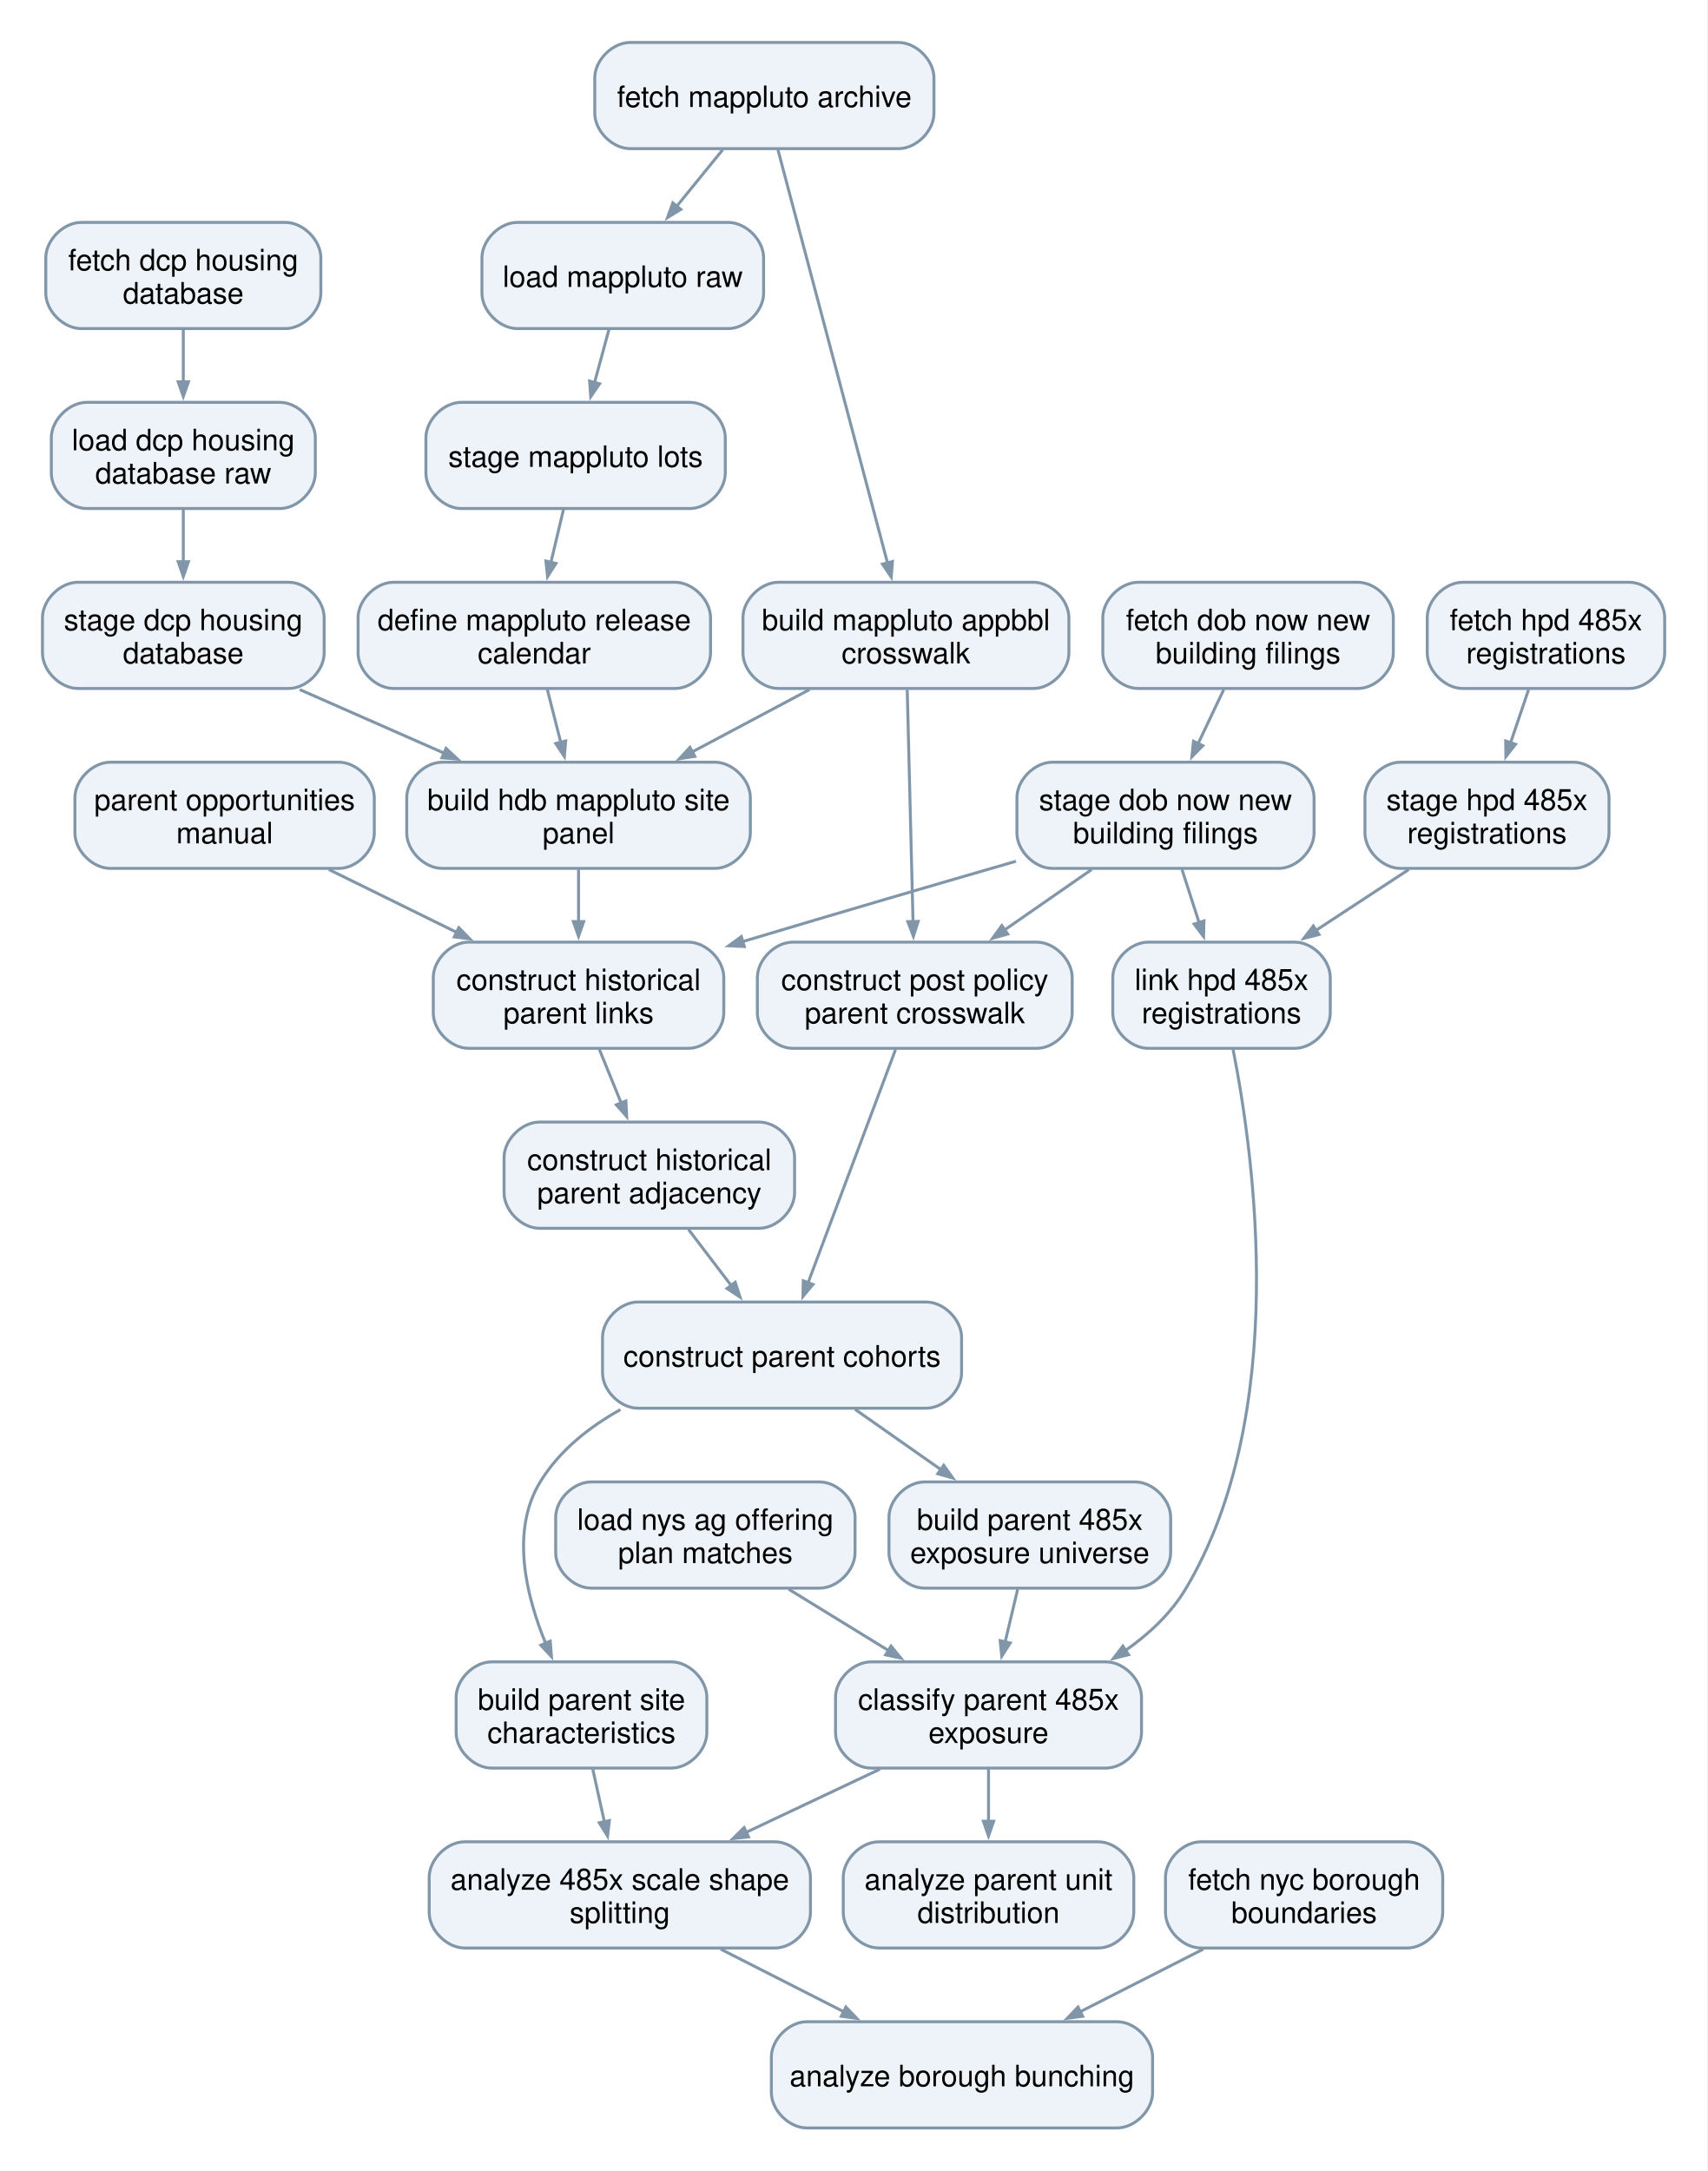
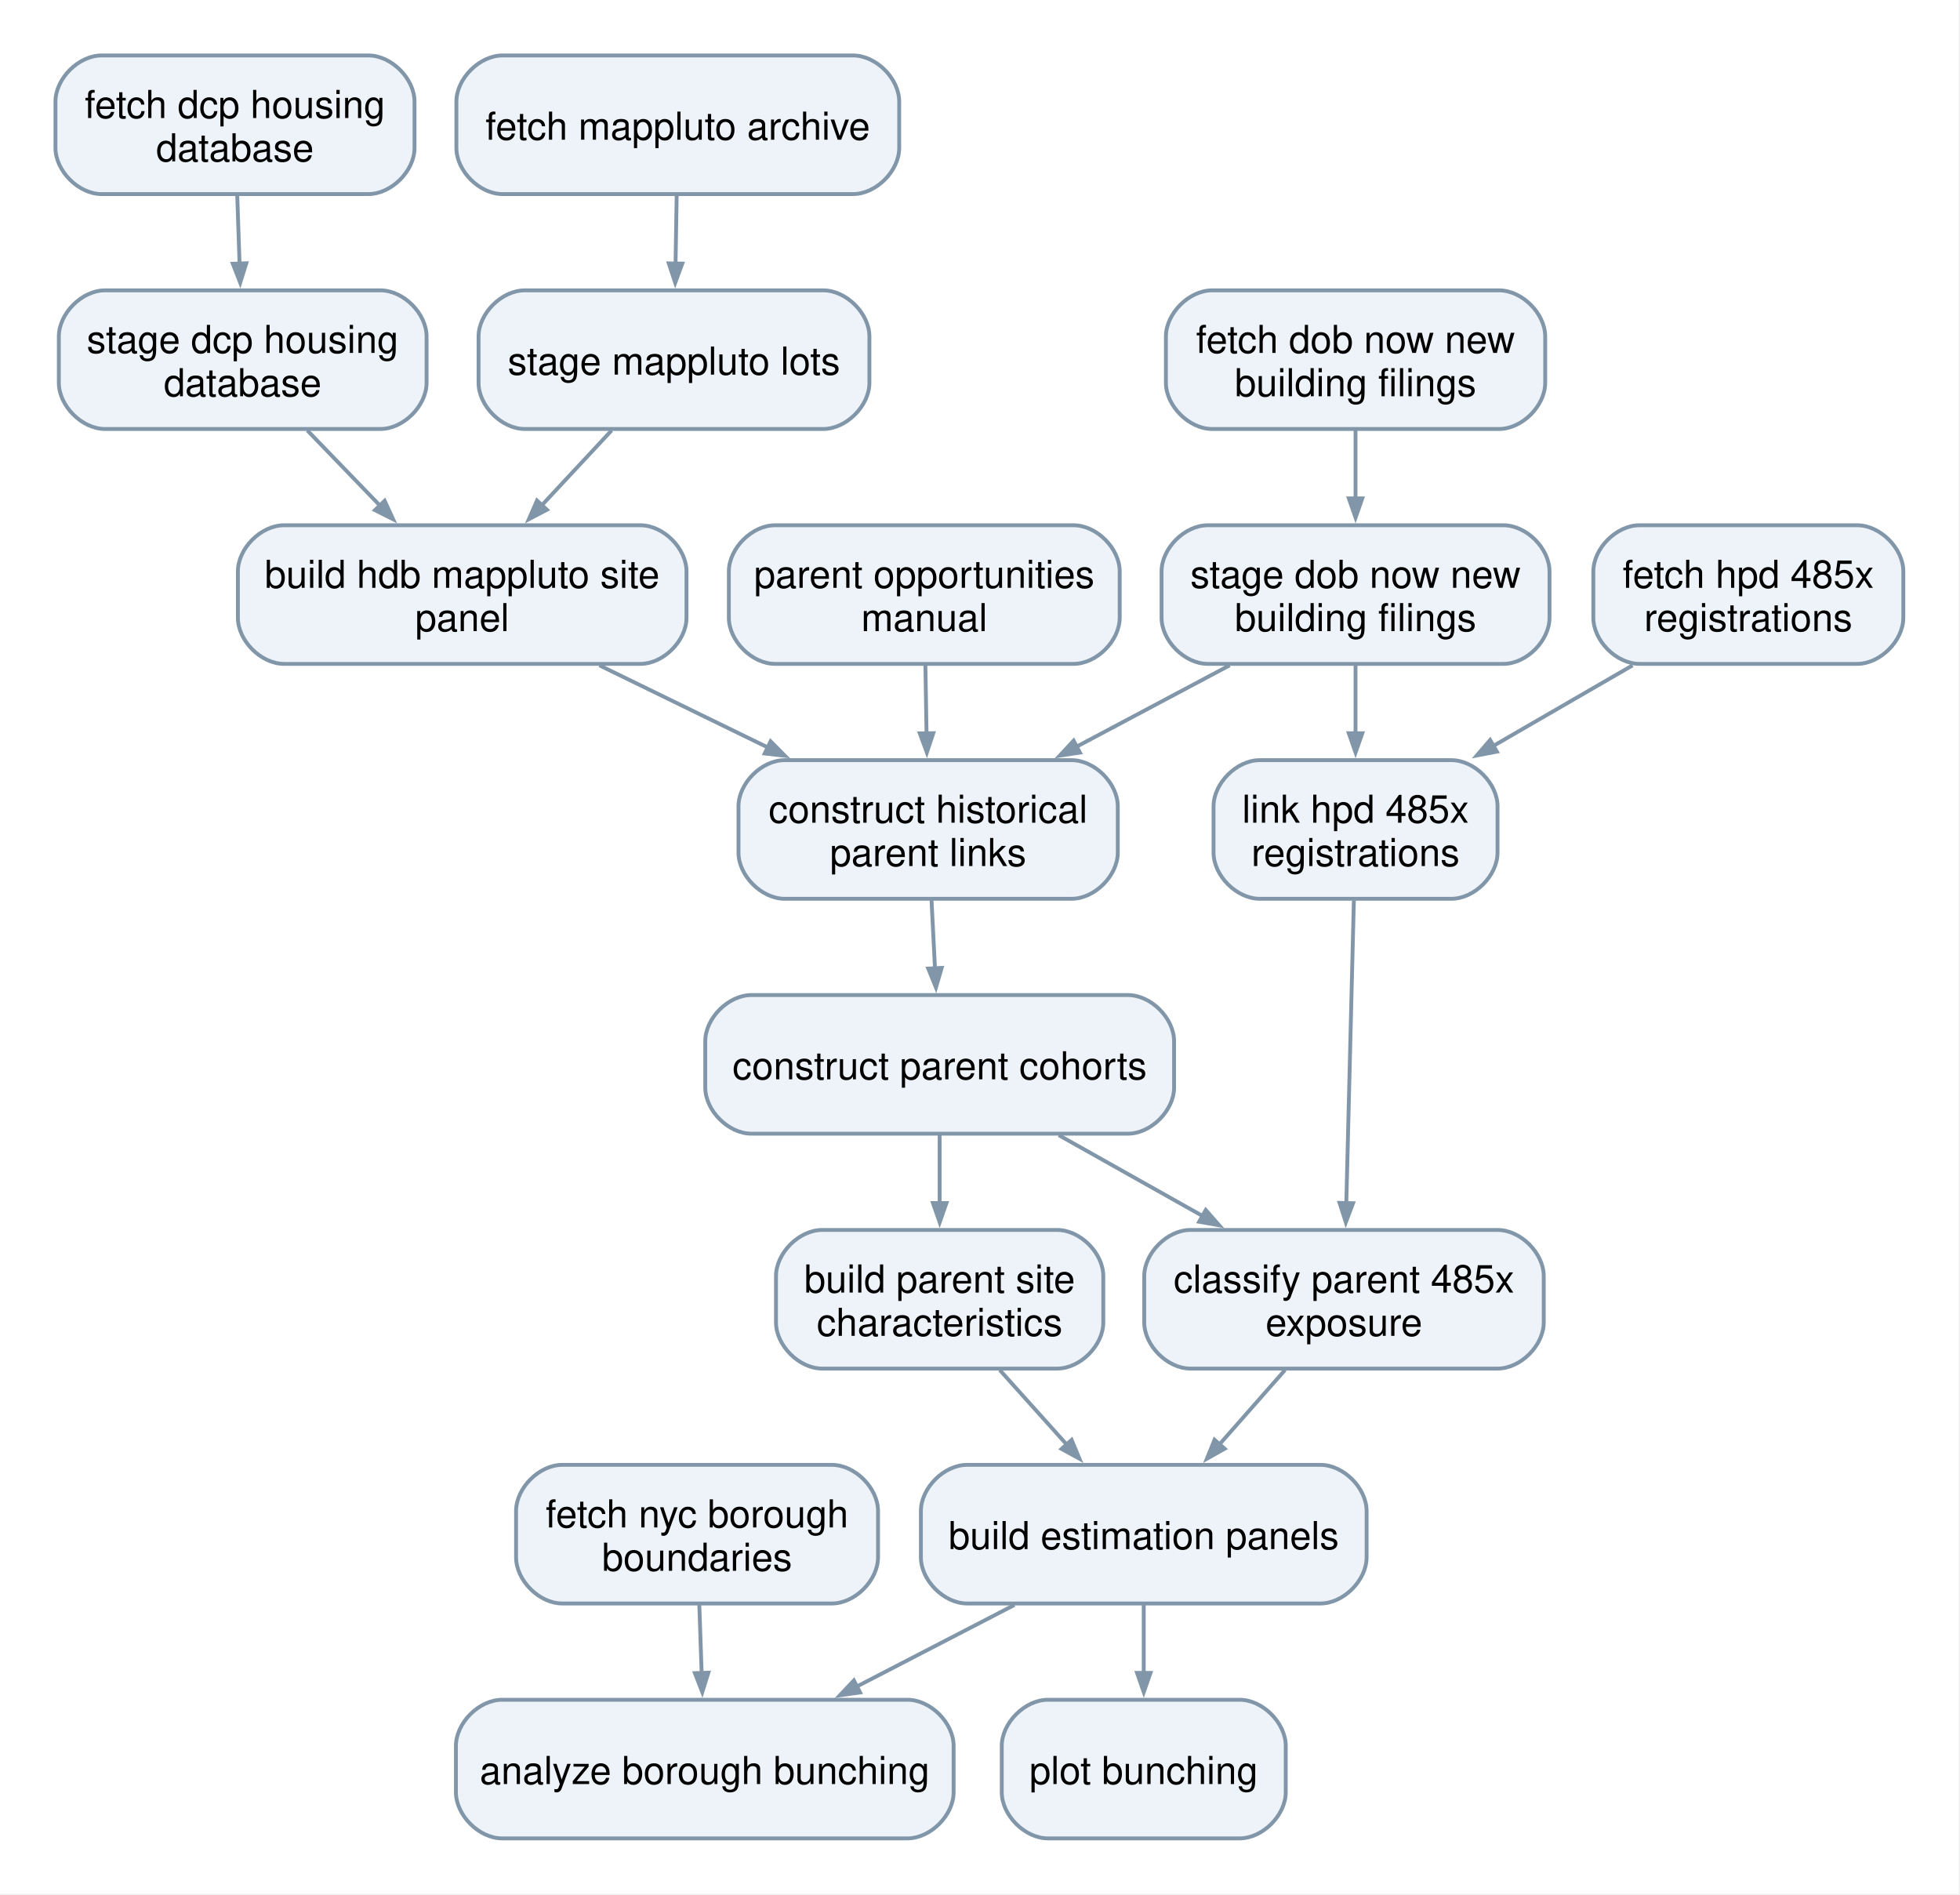
- <svg xmlns="http://www.w3.org/2000/svg" width="579pt" height="736pt" viewBox="0.00 0.00 579.00 736.00">
-   <g id="graph0" class="graph" transform="scale(1 1) rotate(0) translate(14.4 721.4)">
-     <polygon fill="white" stroke="none" points="-14.4,14.4 -14.4,-721.4 564.4,-721.4 564.4,14.4 -14.4,14.4" />
+ <svg xmlns="http://www.w3.org/2000/svg" width="509pt" height="492pt" viewBox="0.00 0.00 509.00 492.00">
+   <g id="graph0" class="graph" transform="scale(1 1) rotate(0) translate(14.4 477.4)">
+     <polygon fill="white" stroke="none" points="-14.4,14.4 -14.4,-477.4 494.27,-477.4 494.27,14.4 -14.4,14.4" />
    <g id="node1" class="node">
-       <path fill="#edf3f8" stroke="#8196a8" d="M248.38,-97C248.38,-97 143.12,-97 143.12,-97 137.12,-97 131.12,-91 131.12,-85 131.12,-85 131.12,-73 131.12,-73 131.12,-67 137.12,-61 143.12,-61 143.12,-61 248.38,-61 248.38,-61 254.38,-61 260.38,-67 260.38,-73 260.38,-73 260.38,-85 260.38,-85 260.38,-91 254.38,-97 248.38,-97" />
-       <text xml:space="preserve" text-anchor="middle" x="195.75" y="-80.75" font-family="Helvetica,sans-Serif" font-size="10.00">analyze 485x scale shape</text>
-       <text xml:space="preserve" text-anchor="middle" x="195.75" y="-69.5" font-family="Helvetica,sans-Serif" font-size="10.00">splitting</text>
+       <path fill="#edf3f8" stroke="#8196a8" d="M221.25,-36C221.25,-36 116,-36 116,-36 110,-36 104,-30 104,-24 104,-24 104,-12 104,-12 104,-6 110,0 116,0 116,0 221.25,0 221.25,0 227.25,0 233.25,-6 233.25,-12 233.25,-12 233.25,-24 233.25,-24 233.25,-30 227.25,-36 221.25,-36" />
+       <text xml:space="preserve" text-anchor="middle" x="168.62" y="-14.12" font-family="Helvetica,sans-Serif" font-size="10.00">analyze borough bunching</text>
    </g>
    <g id="node2" class="node">
-       <path fill="#edf3f8" stroke="#8196a8" d="M364.38,-36C364.38,-36 259.12,-36 259.12,-36 253.12,-36 247.12,-30 247.12,-24 247.12,-24 247.12,-12 247.12,-12 247.12,-6 253.12,0 259.12,0 259.12,0 364.38,0 364.38,0 370.38,0 376.38,-6 376.38,-12 376.38,-12 376.38,-24 376.38,-24 376.38,-30 370.38,-36 364.38,-36" />
-       <text xml:space="preserve" text-anchor="middle" x="311.75" y="-14.12" font-family="Helvetica,sans-Serif" font-size="10.00">analyze borough bunching</text>
+       <path fill="#edf3f8" stroke="#8196a8" d="M328.5,-97C328.5,-97 236.75,-97 236.75,-97 230.75,-97 224.75,-91 224.75,-85 224.75,-85 224.75,-73 224.75,-73 224.75,-67 230.75,-61 236.75,-61 236.75,-61 328.5,-61 328.5,-61 334.5,-61 340.5,-67 340.5,-73 340.5,-73 340.5,-85 340.5,-85 340.5,-91 334.5,-97 328.5,-97" />
+       <text xml:space="preserve" text-anchor="middle" x="282.62" y="-75.12" font-family="Helvetica,sans-Serif" font-size="10.00">build estimation panels</text>
    </g>
    <g id="edge1" class="edge">
-       <path fill="none" stroke="#8196a8" d="M229.93,-60.62C243.03,-53.95 258.09,-46.29 271.69,-39.38" />
-       <polygon fill="#8196a8" stroke="#8196a8" points="272.4,-40.98 276.07,-37.15 270.82,-37.86 272.4,-40.98" />
+       <path fill="none" stroke="#8196a8" d="M249.04,-60.62C236.16,-53.95 221.36,-46.29 208,-39.38" />
+       <polygon fill="#8196a8" stroke="#8196a8" points="208.96,-37.9 203.71,-37.16 207.35,-41.01 208.96,-37.9" />
    </g>
    <g id="node3" class="node">
-       <path fill="#edf3f8" stroke="#8196a8" d="M358,-97C358,-97 283.5,-97 283.5,-97 277.5,-97 271.5,-91 271.5,-85 271.5,-85 271.5,-73 271.5,-73 271.5,-67 277.5,-61 283.5,-61 283.5,-61 358,-61 358,-61 364,-61 370,-67 370,-73 370,-73 370,-85 370,-85 370,-91 364,-97 358,-97" />
-       <text xml:space="preserve" text-anchor="middle" x="320.75" y="-80.75" font-family="Helvetica,sans-Serif" font-size="10.00">analyze parent unit</text>
-       <text xml:space="preserve" text-anchor="middle" x="320.75" y="-69.5" font-family="Helvetica,sans-Serif" font-size="10.00">distribution</text>
+       <path fill="#edf3f8" stroke="#8196a8" d="M307.5,-36C307.5,-36 257.75,-36 257.75,-36 251.75,-36 245.75,-30 245.75,-24 245.75,-24 245.75,-12 245.75,-12 245.75,-6 251.75,0 257.75,0 257.75,0 307.5,0 307.5,0 313.5,0 319.5,-6 319.5,-12 319.5,-12 319.5,-24 319.5,-24 319.5,-30 313.5,-36 307.5,-36" />
+       <text xml:space="preserve" text-anchor="middle" x="282.62" y="-14.12" font-family="Helvetica,sans-Serif" font-size="10.00">plot bunching</text>
+     </g>
+     <g id="edge2" class="edge">
+       <path fill="none" stroke="#8196a8" d="M282.62,-60.62C282.62,-55.03 282.62,-48.73 282.62,-42.76" />
+       <polygon fill="#8196a8" stroke="#8196a8" points="284.38,-42.98 282.63,-37.98 280.88,-42.98 284.38,-42.98" />
    </g>
    <g id="node4" class="node">
-       <path fill="#edf3f8" stroke="#8196a8" d="M228,-463C228,-463 135.5,-463 135.5,-463 129.5,-463 123.5,-457 123.5,-451 123.5,-451 123.5,-439 123.5,-439 123.5,-433 129.5,-427 135.5,-427 135.5,-427 228,-427 228,-427 234,-427 240,-433 240,-439 240,-439 240,-451 240,-451 240,-457 234,-463 228,-463" />
-       <text xml:space="preserve" text-anchor="middle" x="181.75" y="-446.75" font-family="Helvetica,sans-Serif" font-size="10.00">build hdb mappluto site</text>
-       <text xml:space="preserve" text-anchor="middle" x="181.75" y="-435.5" font-family="Helvetica,sans-Serif" font-size="10.00">panel</text>
+       <path fill="#edf3f8" stroke="#8196a8" d="M151.88,-341C151.88,-341 59.38,-341 59.38,-341 53.38,-341 47.38,-335 47.38,-329 47.38,-329 47.38,-317 47.38,-317 47.38,-311 53.38,-305 59.38,-305 59.38,-305 151.88,-305 151.88,-305 157.88,-305 163.88,-311 163.88,-317 163.88,-317 163.88,-329 163.88,-329 163.88,-335 157.88,-341 151.88,-341" />
+       <text xml:space="preserve" text-anchor="middle" x="105.62" y="-324.75" font-family="Helvetica,sans-Serif" font-size="10.00">build hdb mappluto site</text>
+       <text xml:space="preserve" text-anchor="middle" x="105.62" y="-313.5" font-family="Helvetica,sans-Serif" font-size="10.00">panel</text>
    </g>
    <g id="node5" class="node">
-       <path fill="#edf3f8" stroke="#8196a8" d="M219,-402C219,-402 144.5,-402 144.5,-402 138.5,-402 132.5,-396 132.5,-390 132.5,-390 132.5,-378 132.5,-378 132.5,-372 138.5,-366 144.5,-366 144.5,-366 219,-366 219,-366 225,-366 231,-372 231,-378 231,-378 231,-390 231,-390 231,-396 225,-402 219,-402" />
-       <text xml:space="preserve" text-anchor="middle" x="181.75" y="-385.75" font-family="Helvetica,sans-Serif" font-size="10.00">construct historical</text>
-       <text xml:space="preserve" text-anchor="middle" x="181.75" y="-374.5" font-family="Helvetica,sans-Serif" font-size="10.00">parent links</text>
+       <path fill="#edf3f8" stroke="#8196a8" d="M263.88,-280C263.88,-280 189.38,-280 189.38,-280 183.38,-280 177.38,-274 177.38,-268 177.38,-268 177.38,-256 177.38,-256 177.38,-250 183.38,-244 189.38,-244 189.38,-244 263.88,-244 263.88,-244 269.88,-244 275.88,-250 275.88,-256 275.88,-256 275.88,-268 275.88,-268 275.88,-274 269.88,-280 263.88,-280" />
+       <text xml:space="preserve" text-anchor="middle" x="226.62" y="-263.75" font-family="Helvetica,sans-Serif" font-size="10.00">construct historical</text>
+       <text xml:space="preserve" text-anchor="middle" x="226.62" y="-252.5" font-family="Helvetica,sans-Serif" font-size="10.00">parent links</text>
    </g>
-     <g id="edge2" class="edge">
-       <path fill="none" stroke="#8196a8" d="M181.75,-426.62C181.75,-421.03 181.75,-414.73 181.75,-408.76" />
-       <polygon fill="#8196a8" stroke="#8196a8" points="183.5,-408.98 181.75,-403.98 180,-408.98 183.5,-408.98" />
+     <g id="edge3" class="edge">
+       <path fill="none" stroke="#8196a8" d="M141.27,-304.62C155.06,-297.9 170.93,-290.16 185.22,-283.19" />
+       <polygon fill="#8196a8" stroke="#8196a8" points="185.72,-284.89 189.45,-281.13 184.19,-281.74 185.72,-284.89" />
+     </g>
+     <g id="node8" class="node">
+       <path fill="#edf3f8" stroke="#8196a8" d="M278.5,-219C278.5,-219 180.75,-219 180.75,-219 174.75,-219 168.75,-213 168.75,-207 168.75,-207 168.75,-195 168.75,-195 168.75,-189 174.75,-183 180.75,-183 180.75,-183 278.5,-183 278.5,-183 284.5,-183 290.5,-189 290.5,-195 290.5,-195 290.5,-207 290.5,-207 290.5,-213 284.5,-219 278.5,-219" />
+       <text xml:space="preserve" text-anchor="middle" x="229.62" y="-197.12" font-family="Helvetica,sans-Serif" font-size="10.00">construct parent cohorts</text>
+     </g>
+     <g id="edge6" class="edge">
+       <path fill="none" stroke="#8196a8" d="M227.51,-243.62C227.79,-238.03 228.11,-231.73 228.42,-225.76" />
+       <polygon fill="#8196a8" stroke="#8196a8" points="230.15,-226.06 228.66,-220.97 226.66,-225.88 230.15,-226.06" />
+     </g>
+     <g id="node6" class="node">
+       <path fill="#edf3f8" stroke="#8196a8" d="M260.12,-158C260.12,-158 199.12,-158 199.12,-158 193.12,-158 187.12,-152 187.12,-146 187.12,-146 187.12,-134 187.12,-134 187.12,-128 193.12,-122 199.12,-122 199.12,-122 260.12,-122 260.12,-122 266.12,-122 272.12,-128 272.12,-134 272.12,-134 272.12,-146 272.12,-146 272.12,-152 266.12,-158 260.12,-158" />
+       <text xml:space="preserve" text-anchor="middle" x="229.62" y="-141.75" font-family="Helvetica,sans-Serif" font-size="10.00">build parent site</text>
+       <text xml:space="preserve" text-anchor="middle" x="229.62" y="-130.5" font-family="Helvetica,sans-Serif" font-size="10.00">characteristics</text>
+     </g>
+     <g id="edge4" class="edge">
+       <path fill="none" stroke="#8196a8" d="M245.24,-121.62C250.69,-115.55 256.88,-108.65 262.64,-102.25" />
+       <polygon fill="#8196a8" stroke="#8196a8" points="263.89,-103.48 265.93,-98.59 261.28,-101.14 263.89,-103.48" />
+     </g>
+     <g id="node7" class="node">
+       <path fill="#edf3f8" stroke="#8196a8" d="M374.5,-158C374.5,-158 294.75,-158 294.75,-158 288.75,-158 282.75,-152 282.75,-146 282.75,-146 282.75,-134 282.75,-134 282.75,-128 288.75,-122 294.75,-122 294.75,-122 374.5,-122 374.5,-122 380.5,-122 386.5,-128 386.5,-134 386.5,-134 386.5,-146 386.5,-146 386.5,-152 380.5,-158 374.5,-158" />
+       <text xml:space="preserve" text-anchor="middle" x="334.62" y="-141.75" font-family="Helvetica,sans-Serif" font-size="10.00">classify parent 485x</text>
+       <text xml:space="preserve" text-anchor="middle" x="334.62" y="-130.5" font-family="Helvetica,sans-Serif" font-size="10.00">exposure</text>
+     </g>
+     <g id="edge5" class="edge">
+       <path fill="none" stroke="#8196a8" d="M319.3,-121.62C313.96,-115.55 307.88,-108.65 302.23,-102.25" />
+       <polygon fill="#8196a8" stroke="#8196a8" points="303.64,-101.19 299.02,-98.6 301.01,-103.51 303.64,-101.19" />
+     </g>
+     <g id="edge7" class="edge">
+       <path fill="none" stroke="#8196a8" d="M229.62,-182.62C229.62,-177.03 229.62,-170.73 229.62,-164.76" />
+       <polygon fill="#8196a8" stroke="#8196a8" points="231.38,-164.98 229.63,-159.98 227.88,-164.98 231.38,-164.98" />
+     </g>
+     <g id="edge8" class="edge">
+       <path fill="none" stroke="#8196a8" d="M260.56,-182.62C272.31,-176.01 285.81,-168.43 298.03,-161.56" />
+       <polygon fill="#8196a8" stroke="#8196a8" points="298.73,-163.18 302.23,-159.2 297.01,-160.13 298.73,-163.18" />
+     </g>
+     <g id="node9" class="node">
+       <path fill="#edf3f8" stroke="#8196a8" d="M81.25,-463C81.25,-463 12,-463 12,-463 6,-463 0,-457 0,-451 0,-451 0,-439 0,-439 0,-433 6,-427 12,-427 12,-427 81.25,-427 81.25,-427 87.25,-427 93.25,-433 93.25,-439 93.25,-439 93.25,-451 93.25,-451 93.25,-457 87.25,-463 81.25,-463" />
+       <text xml:space="preserve" text-anchor="middle" x="46.62" y="-446.75" font-family="Helvetica,sans-Serif" font-size="10.00">fetch dcp housing</text>
+       <text xml:space="preserve" text-anchor="middle" x="46.62" y="-435.5" font-family="Helvetica,sans-Serif" font-size="10.00">database</text>
+     </g>
+     <g id="node10" class="node">
+       <path fill="#edf3f8" stroke="#8196a8" d="M84.38,-402C84.38,-402 12.88,-402 12.88,-402 6.87,-402 0.88,-396 0.88,-390 0.88,-390 0.88,-378 0.88,-378 0.88,-372 6.88,-366 12.88,-366 12.88,-366 84.38,-366 84.38,-366 90.38,-366 96.38,-372 96.38,-378 96.38,-378 96.38,-390 96.38,-390 96.38,-396 90.38,-402 84.38,-402" />
+       <text xml:space="preserve" text-anchor="middle" x="48.62" y="-385.75" font-family="Helvetica,sans-Serif" font-size="10.00">stage dcp housing</text>
+       <text xml:space="preserve" text-anchor="middle" x="48.62" y="-374.5" font-family="Helvetica,sans-Serif" font-size="10.00">database</text>
+     </g>
+     <g id="edge9" class="edge">
+       <path fill="none" stroke="#8196a8" d="M47.21,-426.62C47.4,-421.03 47.62,-414.73 47.82,-408.76" />
+       <polygon fill="#8196a8" stroke="#8196a8" points="49.56,-409.03 47.98,-403.98 46.06,-408.91 49.56,-409.03" />
+     </g>
+     <g id="edge16" class="edge">
+       <path fill="none" stroke="#8196a8" d="M65.42,-365.62C71.4,-359.43 78.2,-352.38 84.5,-345.87" />
+       <polygon fill="#8196a8" stroke="#8196a8" points="85.49,-347.36 87.7,-342.55 82.97,-344.93 85.49,-347.36" />
    </g>
    <g id="node11" class="node">
-       <path fill="#edf3f8" stroke="#8196a8" d="M243,-341C243,-341 168.5,-341 168.5,-341 162.5,-341 156.5,-335 156.5,-329 156.5,-329 156.5,-317 156.5,-317 156.5,-311 162.5,-305 168.5,-305 168.5,-305 243,-305 243,-305 249,-305 255,-311 255,-317 255,-317 255,-329 255,-329 255,-335 249,-341 243,-341" />
-       <text xml:space="preserve" text-anchor="middle" x="205.75" y="-324.75" font-family="Helvetica,sans-Serif" font-size="10.00">construct historical</text>
-       <text xml:space="preserve" text-anchor="middle" x="205.75" y="-313.5" font-family="Helvetica,sans-Serif" font-size="10.00">parent adjacency</text>
+       <path fill="#edf3f8" stroke="#8196a8" d="M374.88,-402C374.88,-402 300.38,-402 300.38,-402 294.38,-402 288.38,-396 288.38,-390 288.38,-390 288.38,-378 288.38,-378 288.38,-372 294.38,-366 300.38,-366 300.38,-366 374.88,-366 374.88,-366 380.88,-366 386.88,-372 386.88,-378 386.88,-378 386.88,-390 386.88,-390 386.88,-396 380.88,-402 374.88,-402" />
+       <text xml:space="preserve" text-anchor="middle" x="337.62" y="-385.75" font-family="Helvetica,sans-Serif" font-size="10.00">fetch dob now new</text>
+       <text xml:space="preserve" text-anchor="middle" x="337.62" y="-374.5" font-family="Helvetica,sans-Serif" font-size="10.00">building filings</text>
+     </g>
+     <g id="node12" class="node">
+       <path fill="#edf3f8" stroke="#8196a8" d="M376,-341C376,-341 299.25,-341 299.25,-341 293.25,-341 287.25,-335 287.25,-329 287.25,-329 287.25,-317 287.25,-317 287.25,-311 293.25,-305 299.25,-305 299.25,-305 376,-305 376,-305 382,-305 388,-311 388,-317 388,-317 388,-329 388,-329 388,-335 382,-341 376,-341" />
+       <text xml:space="preserve" text-anchor="middle" x="337.62" y="-324.75" font-family="Helvetica,sans-Serif" font-size="10.00">stage dob now new</text>
+       <text xml:space="preserve" text-anchor="middle" x="337.62" y="-313.5" font-family="Helvetica,sans-Serif" font-size="10.00">building filings</text>
    </g>
    <g id="edge10" class="edge">
-       <path fill="none" stroke="#8196a8" d="M188.82,-365.62C191.14,-359.91 193.77,-353.46 196.24,-347.38" />
-       <polygon fill="#8196a8" stroke="#8196a8" points="197.81,-348.16 198.08,-342.86 194.57,-346.84 197.81,-348.16" />
+       <path fill="none" stroke="#8196a8" d="M337.62,-365.62C337.62,-360.03 337.62,-353.73 337.62,-347.76" />
+       <polygon fill="#8196a8" stroke="#8196a8" points="339.38,-347.98 337.63,-342.98 335.88,-347.98 339.38,-347.98" />
    </g>
-     <g id="node6" class="node">
-       <path fill="#edf3f8" stroke="#8196a8" d="M336,-524C336,-524 249.5,-524 249.5,-524 243.5,-524 237.5,-518 237.5,-512 237.5,-512 237.5,-500 237.5,-500 237.5,-494 243.5,-488 249.5,-488 249.5,-488 336,-488 336,-488 342,-488 348,-494 348,-500 348,-500 348,-512 348,-512 348,-518 342,-524 336,-524" />
-       <text xml:space="preserve" text-anchor="middle" x="292.75" y="-507.75" font-family="Helvetica,sans-Serif" font-size="10.00">build mappluto appbbl</text>
-       <text xml:space="preserve" text-anchor="middle" x="292.75" y="-496.5" font-family="Helvetica,sans-Serif" font-size="10.00">crosswalk</text>
+     <g id="edge17" class="edge">
+       <path fill="none" stroke="#8196a8" d="M304.92,-304.62C292.39,-297.95 277.98,-290.29 264.96,-283.38" />
+       <polygon fill="#8196a8" stroke="#8196a8" points="266.05,-281.97 260.81,-281.17 264.41,-285.06 266.05,-281.97" />
    </g>
-     <g id="edge3" class="edge">
-       <path fill="none" stroke="#8196a8" d="M260.05,-487.62C247.51,-480.95 233.1,-473.29 220.09,-466.38" />
-       <polygon fill="#8196a8" stroke="#8196a8" points="221.18,-464.97 215.94,-464.17 219.53,-468.06 221.18,-464.97" />
+     <g id="node14" class="node">
+       <path fill="#edf3f8" stroke="#8196a8" d="M362.5,-280C362.5,-280 312.75,-280 312.75,-280 306.75,-280 300.75,-274 300.75,-268 300.75,-268 300.75,-256 300.75,-256 300.75,-250 306.75,-244 312.75,-244 312.75,-244 362.5,-244 362.5,-244 368.5,-244 374.5,-250 374.5,-256 374.5,-256 374.5,-268 374.5,-268 374.5,-274 368.5,-280 362.5,-280" />
+       <text xml:space="preserve" text-anchor="middle" x="337.62" y="-263.75" font-family="Helvetica,sans-Serif" font-size="10.00">link hpd 485x</text>
+       <text xml:space="preserve" text-anchor="middle" x="337.62" y="-252.5" font-family="Helvetica,sans-Serif" font-size="10.00">registrations</text>
    </g>
-     <g id="node7" class="node">
-       <path fill="#edf3f8" stroke="#8196a8" d="M337.12,-402C337.12,-402 254.38,-402 254.38,-402 248.38,-402 242.38,-396 242.38,-390 242.38,-390 242.38,-378 242.38,-378 242.38,-372 248.38,-366 254.38,-366 254.38,-366 337.12,-366 337.12,-366 343.12,-366 349.12,-372 349.12,-378 349.12,-378 349.12,-390 349.12,-390 349.12,-396 343.12,-402 337.12,-402" />
-       <text xml:space="preserve" text-anchor="middle" x="295.75" y="-385.75" font-family="Helvetica,sans-Serif" font-size="10.00">construct post policy</text>
-       <text xml:space="preserve" text-anchor="middle" x="295.75" y="-374.5" font-family="Helvetica,sans-Serif" font-size="10.00">parent crosswalk</text>
+     <g id="edge18" class="edge">
+       <path fill="none" stroke="#8196a8" d="M337.62,-304.62C337.62,-299.03 337.62,-292.73 337.62,-286.76" />
+       <polygon fill="#8196a8" stroke="#8196a8" points="339.38,-286.98 337.63,-281.98 335.88,-286.98 339.38,-286.98" />
    </g>
-     <g id="edge4" class="edge">
-       <path fill="none" stroke="#8196a8" d="M293.19,-487.55C293.71,-466.75 294.58,-431.91 295.16,-408.69" />
-       <polygon fill="#8196a8" stroke="#8196a8" points="296.9,-409.03 295.28,-403.98 293.4,-408.94 296.9,-409.03" />
+     <g id="node13" class="node">
+       <path fill="#edf3f8" stroke="#8196a8" d="M467.88,-341C467.88,-341 411.38,-341 411.38,-341 405.38,-341 399.38,-335 399.38,-329 399.38,-329 399.38,-317 399.38,-317 399.38,-311 405.38,-305 411.38,-305 411.38,-305 467.88,-305 467.88,-305 473.88,-305 479.88,-311 479.88,-317 479.88,-317 479.88,-329 479.88,-329 479.88,-335 473.88,-341 467.88,-341" />
+       <text xml:space="preserve" text-anchor="middle" x="439.62" y="-324.75" font-family="Helvetica,sans-Serif" font-size="10.00">fetch hpd 485x</text>
+       <text xml:space="preserve" text-anchor="middle" x="439.62" y="-313.5" font-family="Helvetica,sans-Serif" font-size="10.00">registrations</text>
    </g>
-     <g id="node12" class="node">
-       <path fill="#edf3f8" stroke="#8196a8" d="M299.62,-280C299.62,-280 201.88,-280 201.88,-280 195.88,-280 189.88,-274 189.88,-268 189.88,-268 189.88,-256 189.88,-256 189.88,-250 195.88,-244 201.88,-244 201.88,-244 299.62,-244 299.62,-244 305.62,-244 311.62,-250 311.62,-256 311.62,-256 311.62,-268 311.62,-268 311.62,-274 305.62,-280 299.62,-280" />
-       <text xml:space="preserve" text-anchor="middle" x="250.75" y="-258.12" font-family="Helvetica,sans-Serif" font-size="10.00">construct parent cohorts</text>
+     <g id="edge11" class="edge">
+       <path fill="none" stroke="#8196a8" d="M409.57,-304.62C398.16,-298.01 385.05,-290.43 373.17,-283.56" />
+       <polygon fill="#8196a8" stroke="#8196a8" points="374.33,-282.21 369.12,-281.22 372.58,-285.24 374.33,-282.21" />
+     </g>
+     <g id="edge14" class="edge">
+       <path fill="none" stroke="#8196a8" d="M337.19,-243.55C336.67,-222.75 335.8,-187.91 335.22,-164.69" />
+       <polygon fill="#8196a8" stroke="#8196a8" points="336.97,-164.94 335.1,-159.98 333.48,-165.03 336.97,-164.94" />
+     </g>
+     <g id="node15" class="node">
+       <path fill="#edf3f8" stroke="#8196a8" d="M207.12,-463C207.12,-463 116.12,-463 116.12,-463 110.12,-463 104.12,-457 104.12,-451 104.12,-451 104.12,-439 104.12,-439 104.12,-433 110.12,-427 116.12,-427 116.12,-427 207.12,-427 207.12,-427 213.12,-427 219.12,-433 219.12,-439 219.12,-439 219.12,-451 219.12,-451 219.12,-457 213.12,-463 207.12,-463" />
+       <text xml:space="preserve" text-anchor="middle" x="161.62" y="-441.12" font-family="Helvetica,sans-Serif" font-size="10.00">fetch mappluto archive</text>
+     </g>
+     <g id="node16" class="node">
+       <path fill="#edf3f8" stroke="#8196a8" d="M199.38,-402C199.38,-402 121.88,-402 121.88,-402 115.88,-402 109.88,-396 109.88,-390 109.88,-390 109.88,-378 109.88,-378 109.88,-372 115.88,-366 121.88,-366 121.88,-366 199.38,-366 199.38,-366 205.38,-366 211.38,-372 211.38,-378 211.38,-378 211.38,-390 211.38,-390 211.38,-396 205.38,-402 199.38,-402" />
+       <text xml:space="preserve" text-anchor="middle" x="160.62" y="-380.12" font-family="Helvetica,sans-Serif" font-size="10.00">stage mappluto lots</text>
+     </g>
+     <g id="edge12" class="edge">
+       <path fill="none" stroke="#8196a8" d="M161.33,-426.62C161.24,-421.03 161.13,-414.73 161.03,-408.76" />
+       <polygon fill="#8196a8" stroke="#8196a8" points="162.78,-408.95 160.95,-403.98 159.28,-409 162.78,-408.95" />
+     </g>
+     <g id="edge19" class="edge">
+       <path fill="none" stroke="#8196a8" d="M144.42,-365.62C138.65,-359.43 132.08,-352.38 126.01,-345.87" />
+       <polygon fill="#8196a8" stroke="#8196a8" points="127.63,-345.03 122.94,-342.57 125.06,-347.42 127.63,-345.03" />
+     </g>
+     <g id="node17" class="node">
+       <path fill="#edf3f8" stroke="#8196a8" d="M201.62,-97C201.62,-97 131.62,-97 131.62,-97 125.62,-97 119.62,-91 119.62,-85 119.62,-85 119.62,-73 119.62,-73 119.62,-67 125.62,-61 131.62,-61 131.62,-61 201.62,-61 201.62,-61 207.62,-61 213.62,-67 213.62,-73 213.62,-73 213.62,-85 213.62,-85 213.62,-91 207.62,-97 201.62,-97" />
+       <text xml:space="preserve" text-anchor="middle" x="166.62" y="-80.75" font-family="Helvetica,sans-Serif" font-size="10.00">fetch nyc borough</text>
+       <text xml:space="preserve" text-anchor="middle" x="166.62" y="-69.5" font-family="Helvetica,sans-Serif" font-size="10.00">boundaries</text>
    </g>
    <g id="edge13" class="edge">
-       <path fill="none" stroke="#8196a8" d="M289.21,-365.55C281.37,-344.67 268.23,-309.61 259.52,-286.39" />
-       <polygon fill="#8196a8" stroke="#8196a8" points="261.23,-285.95 257.83,-281.89 257.95,-287.18 261.23,-285.95" />
+       <path fill="none" stroke="#8196a8" d="M167.21,-60.62C167.4,-55.03 167.62,-48.73 167.82,-42.76" />
+       <polygon fill="#8196a8" stroke="#8196a8" points="169.56,-43.03 167.98,-37.98 166.06,-42.91 169.56,-43.03" />
    </g>
-     <g id="node8" class="node">
-       <path fill="#edf3f8" stroke="#8196a8" d="M370.5,-219C370.5,-219 299,-219 299,-219 293,-219 287,-213 287,-207 287,-207 287,-195 287,-195 287,-189 293,-183 299,-183 299,-183 370.5,-183 370.5,-183 376.5,-183 382.5,-189 382.5,-195 382.5,-195 382.5,-207 382.5,-207 382.5,-213 376.5,-219 370.5,-219" />
-       <text xml:space="preserve" text-anchor="middle" x="334.75" y="-202.75" font-family="Helvetica,sans-Serif" font-size="10.00">build parent 485x</text>
-       <text xml:space="preserve" text-anchor="middle" x="334.75" y="-191.5" font-family="Helvetica,sans-Serif" font-size="10.00">exposure universe</text>
-     </g>
-     <g id="node9" class="node">
-       <path fill="#edf3f8" stroke="#8196a8" d="M360.62,-158C360.62,-158 280.88,-158 280.88,-158 274.88,-158 268.88,-152 268.88,-146 268.88,-146 268.88,-134 268.88,-134 268.88,-128 274.88,-122 280.88,-122 280.88,-122 360.62,-122 360.62,-122 366.62,-122 372.62,-128 372.62,-134 372.62,-134 372.62,-146 372.62,-146 372.62,-152 366.62,-158 360.62,-158" />
-       <text xml:space="preserve" text-anchor="middle" x="320.75" y="-141.75" font-family="Helvetica,sans-Serif" font-size="10.00">classify parent 485x</text>
-       <text xml:space="preserve" text-anchor="middle" x="320.75" y="-130.5" font-family="Helvetica,sans-Serif" font-size="10.00">exposure</text>
-     </g>
-     <g id="edge5" class="edge">
-       <path fill="none" stroke="#8196a8" d="M330.63,-182.62C329.3,-177.03 327.8,-170.73 326.39,-164.76" />
-       <polygon fill="#8196a8" stroke="#8196a8" points="328.1,-164.4 325.24,-159.94 324.69,-165.2 328.1,-164.4" />
-     </g>
-     <g id="edge7" class="edge">
-       <path fill="none" stroke="#8196a8" d="M283.92,-121.62C269.68,-114.9 253.29,-107.16 238.53,-100.19" />
-       <polygon fill="#8196a8" stroke="#8196a8" points="239.38,-98.66 234.12,-98.11 237.89,-101.83 239.38,-98.66" />
-     </g>
-     <g id="edge8" class="edge">
-       <path fill="none" stroke="#8196a8" d="M320.75,-121.62C320.75,-116.03 320.75,-109.73 320.75,-103.76" />
-       <polygon fill="#8196a8" stroke="#8196a8" points="322.5,-103.98 320.75,-98.98 319,-103.98 322.5,-103.98" />
-     </g>
-     <g id="node10" class="node">
-       <path fill="#edf3f8" stroke="#8196a8" d="M213.25,-158C213.25,-158 152.25,-158 152.25,-158 146.25,-158 140.25,-152 140.25,-146 140.25,-146 140.25,-134 140.25,-134 140.25,-128 146.25,-122 152.25,-122 152.25,-122 213.25,-122 213.25,-122 219.25,-122 225.25,-128 225.25,-134 225.25,-134 225.25,-146 225.25,-146 225.25,-152 219.25,-158 213.25,-158" />
-       <text xml:space="preserve" text-anchor="middle" x="182.75" y="-141.75" font-family="Helvetica,sans-Serif" font-size="10.00">build parent site</text>
-       <text xml:space="preserve" text-anchor="middle" x="182.75" y="-130.5" font-family="Helvetica,sans-Serif" font-size="10.00">characteristics</text>
-     </g>
-     <g id="edge6" class="edge">
-       <path fill="none" stroke="#8196a8" d="M186.58,-121.62C187.81,-116.03 189.2,-109.73 190.51,-103.76" />
-       <polygon fill="#8196a8" stroke="#8196a8" points="192.21,-104.2 191.58,-98.94 188.79,-103.45 192.21,-104.2" />
-     </g>
-     <g id="edge9" class="edge">
-       <path fill="none" stroke="#8196a8" d="M219.01,-304.62C223.55,-298.67 228.69,-291.92 233.49,-285.62" />
-       <polygon fill="#8196a8" stroke="#8196a8" points="234.87,-286.7 236.51,-281.67 232.09,-284.58 234.87,-286.7" />
-     </g>
-     <g id="edge11" class="edge">
-       <path fill="none" stroke="#8196a8" d="M275.5,-243.62C284.64,-237.19 295.11,-229.84 304.68,-223.12" />
-       <polygon fill="#8196a8" stroke="#8196a8" points="305.56,-224.64 308.65,-220.33 303.55,-221.77 305.56,-224.64" />
-     </g>
-     <g id="edge12" class="edge">
-       <path fill="none" stroke="#8196a8" d="M195.96,-243.53C185.15,-237.49 175.17,-229.51 168.75,-219 158.65,-202.48 163.89,-180.56 170.65,-164.16" />
-       <polygon fill="#8196a8" stroke="#8196a8" points="172.16,-165.05 172.57,-159.77 168.96,-163.65 172.16,-165.05" />
-     </g>
-     <g id="node13" class="node">
-       <path fill="#edf3f8" stroke="#8196a8" d="M214.5,-524C214.5,-524 119,-524 119,-524 113,-524 107,-518 107,-512 107,-512 107,-500 107,-500 107,-494 113,-488 119,-488 119,-488 214.5,-488 214.5,-488 220.5,-488 226.5,-494 226.5,-500 226.5,-500 226.5,-512 226.5,-512 226.5,-518 220.5,-524 214.5,-524" />
-       <text xml:space="preserve" text-anchor="middle" x="166.75" y="-507.75" font-family="Helvetica,sans-Serif" font-size="10.00">define mappluto release</text>
-       <text xml:space="preserve" text-anchor="middle" x="166.75" y="-496.5" font-family="Helvetica,sans-Serif" font-size="10.00">calendar</text>
-     </g>
-     <g id="edge14" class="edge">
-       <path fill="none" stroke="#8196a8" d="M171.17,-487.62C172.59,-482.03 174.19,-475.73 175.71,-469.76" />
-       <polygon fill="#8196a8" stroke="#8196a8" points="177.4,-470.21 176.94,-464.93 174.01,-469.34 177.4,-470.21" />
-     </g>
-     <g id="node14" class="node">
-       <path fill="#edf3f8" stroke="#8196a8" d="M82.38,-646C82.38,-646 13.12,-646 13.12,-646 7.13,-646 1.12,-640 1.12,-634 1.12,-634 1.12,-622 1.12,-622 1.12,-616 7.12,-610 13.12,-610 13.12,-610 82.38,-610 82.38,-610 88.38,-610 94.38,-616 94.38,-622 94.38,-622 94.38,-634 94.38,-634 94.38,-640 88.38,-646 82.38,-646" />
-       <text xml:space="preserve" text-anchor="middle" x="47.75" y="-629.75" font-family="Helvetica,sans-Serif" font-size="10.00">fetch dcp housing</text>
-       <text xml:space="preserve" text-anchor="middle" x="47.75" y="-618.5" font-family="Helvetica,sans-Serif" font-size="10.00">database</text>
-     </g>
-     <g id="node15" class="node">
-       <path fill="#edf3f8" stroke="#8196a8" d="M80.5,-585C80.5,-585 15,-585 15,-585 9,-585 3,-579 3,-573 3,-573 3,-561 3,-561 3,-555 9,-549 15,-549 15,-549 80.5,-549 80.5,-549 86.5,-549 92.5,-555 92.5,-561 92.5,-561 92.5,-573 92.5,-573 92.5,-579 86.5,-585 80.5,-585" />
-       <text xml:space="preserve" text-anchor="middle" x="47.75" y="-568.75" font-family="Helvetica,sans-Serif" font-size="10.00">load dcp housing</text>
-       <text xml:space="preserve" text-anchor="middle" x="47.75" y="-557.5" font-family="Helvetica,sans-Serif" font-size="10.00">database raw</text>
+     <g id="node18" class="node">
+       <path fill="#edf3f8" stroke="#8196a8" d="M264.38,-341C264.38,-341 186.88,-341 186.88,-341 180.88,-341 174.88,-335 174.88,-329 174.88,-329 174.88,-317 174.88,-317 174.88,-311 180.88,-305 186.88,-305 186.88,-305 264.38,-305 264.38,-305 270.38,-305 276.38,-311 276.38,-317 276.38,-317 276.38,-329 276.38,-329 276.38,-335 270.38,-341 264.38,-341" />
+       <text xml:space="preserve" text-anchor="middle" x="225.62" y="-324.75" font-family="Helvetica,sans-Serif" font-size="10.00">parent opportunities</text>
+       <text xml:space="preserve" text-anchor="middle" x="225.62" y="-313.5" font-family="Helvetica,sans-Serif" font-size="10.00">manual</text>
    </g>
    <g id="edge15" class="edge">
-       <path fill="none" stroke="#8196a8" d="M47.75,-609.62C47.75,-604.03 47.75,-597.73 47.75,-591.76" />
-       <polygon fill="#8196a8" stroke="#8196a8" points="49.5,-591.98 47.75,-586.98 46,-591.98 49.5,-591.98" />
-     </g>
-     <g id="node24" class="node">
-       <path fill="#edf3f8" stroke="#8196a8" d="M83.5,-524C83.5,-524 12,-524 12,-524 6,-524 0,-518 0,-512 0,-512 0,-500 0,-500 0,-494 6,-488 12,-488 12,-488 83.5,-488 83.5,-488 89.5,-488 95.5,-494 95.5,-500 95.5,-500 95.5,-512 95.5,-512 95.5,-518 89.5,-524 83.5,-524" />
-       <text xml:space="preserve" text-anchor="middle" x="47.75" y="-507.75" font-family="Helvetica,sans-Serif" font-size="10.00">stage dcp housing</text>
-       <text xml:space="preserve" text-anchor="middle" x="47.75" y="-496.5" font-family="Helvetica,sans-Serif" font-size="10.00">database</text>
-     </g>
-     <g id="edge22" class="edge">
-       <path fill="none" stroke="#8196a8" d="M47.75,-548.62C47.75,-543.03 47.75,-536.73 47.75,-530.76" />
-       <polygon fill="#8196a8" stroke="#8196a8" points="49.5,-530.98 47.75,-525.98 46,-530.98 49.5,-530.98" />
-     </g>
-     <g id="node16" class="node">
-       <path fill="#edf3f8" stroke="#8196a8" d="M446,-524C446,-524 371.5,-524 371.5,-524 365.5,-524 359.5,-518 359.5,-512 359.5,-512 359.5,-500 359.5,-500 359.5,-494 365.5,-488 371.5,-488 371.5,-488 446,-488 446,-488 452,-488 458,-494 458,-500 458,-500 458,-512 458,-512 458,-518 452,-524 446,-524" />
-       <text xml:space="preserve" text-anchor="middle" x="408.75" y="-507.75" font-family="Helvetica,sans-Serif" font-size="10.00">fetch dob now new</text>
-       <text xml:space="preserve" text-anchor="middle" x="408.75" y="-496.5" font-family="Helvetica,sans-Serif" font-size="10.00">building filings</text>
-     </g>
-     <g id="node17" class="node">
-       <path fill="#edf3f8" stroke="#8196a8" d="M419.12,-463C419.12,-463 342.38,-463 342.38,-463 336.38,-463 330.38,-457 330.38,-451 330.38,-451 330.38,-439 330.38,-439 330.38,-433 336.38,-427 342.38,-427 342.38,-427 419.12,-427 419.12,-427 425.12,-427 431.12,-433 431.12,-439 431.12,-439 431.12,-451 431.12,-451 431.12,-457 425.12,-463 419.12,-463" />
-       <text xml:space="preserve" text-anchor="middle" x="380.75" y="-446.75" font-family="Helvetica,sans-Serif" font-size="10.00">stage dob now new</text>
-       <text xml:space="preserve" text-anchor="middle" x="380.75" y="-435.5" font-family="Helvetica,sans-Serif" font-size="10.00">building filings</text>
-     </g>
-     <g id="edge16" class="edge">
-       <path fill="none" stroke="#8196a8" d="M400.5,-487.62C397.73,-481.79 394.6,-475.19 391.67,-469" />
-       <polygon fill="#8196a8" stroke="#8196a8" points="393.41,-468.6 389.69,-464.83 390.25,-470.1 393.41,-468.6" />
-     </g>
-     <g id="edge27" class="edge">
-       <path fill="none" stroke="#8196a8" d="M330.04,-429.42C303.94,-421.87 271.46,-412.39 237.18,-402.12" />
-       <polygon fill="#8196a8" stroke="#8196a8" points="237.95,-400.52 232.66,-400.76 236.95,-403.88 237.95,-400.52" />
-     </g>
-     <g id="edge28" class="edge">
-       <path fill="none" stroke="#8196a8" d="M355.71,-426.62C346.45,-420.19 335.86,-412.84 326.18,-406.12" />
-       <polygon fill="#8196a8" stroke="#8196a8" points="327.26,-404.74 322.15,-403.33 325.26,-407.61 327.26,-404.74" />
-     </g>
-     <g id="node23" class="node">
-       <path fill="#edf3f8" stroke="#8196a8" d="M424.62,-402C424.62,-402 374.88,-402 374.88,-402 368.88,-402 362.88,-396 362.88,-390 362.88,-390 362.88,-378 362.88,-378 362.88,-372 368.88,-366 374.88,-366 374.88,-366 424.62,-366 424.62,-366 430.62,-366 436.62,-372 436.62,-378 436.62,-378 436.62,-390 436.62,-390 436.62,-396 430.62,-402 424.62,-402" />
-       <text xml:space="preserve" text-anchor="middle" x="399.75" y="-385.75" font-family="Helvetica,sans-Serif" font-size="10.00">link hpd 485x</text>
-       <text xml:space="preserve" text-anchor="middle" x="399.75" y="-374.5" font-family="Helvetica,sans-Serif" font-size="10.00">registrations</text>
-     </g>
-     <g id="edge29" class="edge">
-       <path fill="none" stroke="#8196a8" d="M386.35,-426.62C388.19,-420.91 390.26,-414.46 392.22,-408.38" />
-       <polygon fill="#8196a8" stroke="#8196a8" points="393.8,-409.2 393.66,-403.9 390.46,-408.13 393.8,-409.2" />
-     </g>
-     <g id="node18" class="node">
-       <path fill="#edf3f8" stroke="#8196a8" d="M538,-524C538,-524 481.5,-524 481.5,-524 475.5,-524 469.5,-518 469.5,-512 469.5,-512 469.5,-500 469.5,-500 469.5,-494 475.5,-488 481.5,-488 481.5,-488 538,-488 538,-488 544,-488 550,-494 550,-500 550,-500 550,-512 550,-512 550,-518 544,-524 538,-524" />
-       <text xml:space="preserve" text-anchor="middle" x="509.75" y="-507.75" font-family="Helvetica,sans-Serif" font-size="10.00">fetch hpd 485x</text>
-       <text xml:space="preserve" text-anchor="middle" x="509.75" y="-496.5" font-family="Helvetica,sans-Serif" font-size="10.00">registrations</text>
-     </g>
-     <g id="node19" class="node">
-       <path fill="#edf3f8" stroke="#8196a8" d="M519.12,-463C519.12,-463 460.38,-463 460.38,-463 454.38,-463 448.38,-457 448.38,-451 448.38,-451 448.38,-439 448.38,-439 448.38,-433 454.38,-427 460.38,-427 460.38,-427 519.12,-427 519.12,-427 525.12,-427 531.12,-433 531.12,-439 531.12,-439 531.12,-451 531.12,-451 531.12,-457 525.12,-463 519.12,-463" />
-       <text xml:space="preserve" text-anchor="middle" x="489.75" y="-446.75" font-family="Helvetica,sans-Serif" font-size="10.00">stage hpd 485x</text>
-       <text xml:space="preserve" text-anchor="middle" x="489.75" y="-435.5" font-family="Helvetica,sans-Serif" font-size="10.00">registrations</text>
-     </g>
-     <g id="edge17" class="edge">
-       <path fill="none" stroke="#8196a8" d="M503.86,-487.62C501.92,-481.91 499.74,-475.46 497.68,-469.38" />
-       <polygon fill="#8196a8" stroke="#8196a8" points="499.42,-469.07 496.16,-464.9 496.1,-470.19 499.42,-469.07" />
-     </g>
-     <g id="edge30" class="edge">
-       <path fill="none" stroke="#8196a8" d="M463.23,-426.62C453.34,-420.13 442.01,-412.7 431.68,-405.93" />
-       <polygon fill="#8196a8" stroke="#8196a8" points="432.79,-404.57 427.65,-403.29 430.88,-407.5 432.79,-404.57" />
-     </g>
-     <g id="node20" class="node">
-       <path fill="#edf3f8" stroke="#8196a8" d="M290.25,-707C290.25,-707 199.25,-707 199.25,-707 193.25,-707 187.25,-701 187.25,-695 187.25,-695 187.25,-683 187.25,-683 187.25,-677 193.25,-671 199.25,-671 199.25,-671 290.25,-671 290.25,-671 296.25,-671 302.25,-677 302.25,-683 302.25,-683 302.25,-695 302.25,-695 302.25,-701 296.25,-707 290.25,-707" />
-       <text xml:space="preserve" text-anchor="middle" x="244.75" y="-685.12" font-family="Helvetica,sans-Serif" font-size="10.00">fetch mappluto archive</text>
-     </g>
-     <g id="edge18" class="edge">
-       <path fill="none" stroke="#8196a8" d="M249.35,-670.64C258.03,-637.94 276.79,-567.17 286.56,-530.34" />
-       <polygon fill="#8196a8" stroke="#8196a8" points="288.18,-531.05 287.77,-525.77 284.8,-530.15 288.18,-531.05" />
-     </g>
-     <g id="node21" class="node">
-       <path fill="#edf3f8" stroke="#8196a8" d="M232.5,-646C232.5,-646 161,-646 161,-646 155,-646 149,-640 149,-634 149,-634 149,-622 149,-622 149,-616 155,-610 161,-610 161,-610 232.5,-610 232.5,-610 238.5,-610 244.5,-616 244.5,-622 244.5,-622 244.5,-634 244.5,-634 244.5,-640 238.5,-646 232.5,-646" />
-       <text xml:space="preserve" text-anchor="middle" x="196.75" y="-624.12" font-family="Helvetica,sans-Serif" font-size="10.00">load mappluto raw</text>
-     </g>
-     <g id="edge19" class="edge">
-       <path fill="none" stroke="#8196a8" d="M230.61,-670.62C225.67,-664.55 220.06,-657.65 214.85,-651.25" />
-       <polygon fill="#8196a8" stroke="#8196a8" points="216.42,-650.41 211.91,-647.64 213.71,-652.62 216.42,-650.41" />
-     </g>
-     <g id="node25" class="node">
-       <path fill="#edf3f8" stroke="#8196a8" d="M219.5,-585C219.5,-585 142,-585 142,-585 136,-585 130,-579 130,-573 130,-573 130,-561 130,-561 130,-555 136,-549 142,-549 142,-549 219.5,-549 219.5,-549 225.5,-549 231.5,-555 231.5,-561 231.5,-561 231.5,-573 231.5,-573 231.5,-579 225.5,-585 219.5,-585" />
-       <text xml:space="preserve" text-anchor="middle" x="180.75" y="-563.12" font-family="Helvetica,sans-Serif" font-size="10.00">stage mappluto lots</text>
-     </g>
-     <g id="edge23" class="edge">
-       <path fill="none" stroke="#8196a8" d="M192.04,-609.62C190.49,-603.91 188.74,-597.46 187.09,-591.38" />
-       <polygon fill="#8196a8" stroke="#8196a8" points="188.88,-591.29 185.88,-586.92 185.5,-592.21 188.88,-591.29" />
-     </g>
-     <g id="node22" class="node">
-       <path fill="#edf3f8" stroke="#8196a8" d="M462.75,-97C462.75,-97 392.75,-97 392.75,-97 386.75,-97 380.75,-91 380.75,-85 380.75,-85 380.75,-73 380.75,-73 380.75,-67 386.75,-61 392.75,-61 392.75,-61 462.75,-61 462.75,-61 468.75,-61 474.75,-67 474.75,-73 474.75,-73 474.75,-85 474.75,-85 474.75,-91 468.75,-97 462.75,-97" />
-       <text xml:space="preserve" text-anchor="middle" x="427.75" y="-80.75" font-family="Helvetica,sans-Serif" font-size="10.00">fetch nyc borough</text>
-       <text xml:space="preserve" text-anchor="middle" x="427.75" y="-69.5" font-family="Helvetica,sans-Serif" font-size="10.00">boundaries</text>
-     </g>
-     <g id="edge20" class="edge">
-       <path fill="none" stroke="#8196a8" d="M393.57,-60.62C380.47,-53.95 365.41,-46.29 351.81,-39.38" />
-       <polygon fill="#8196a8" stroke="#8196a8" points="352.68,-37.86 347.43,-37.15 351.1,-40.98 352.68,-37.86" />
-     </g>
-     <g id="edge21" class="edge">
-       <path fill="none" stroke="#8196a8" d="M403.65,-365.7C410.91,-329.04 422.8,-242.09 387.75,-183 382.7,-174.49 375.19,-167.45 367,-161.72" />
-       <polygon fill="#8196a8" stroke="#8196a8" points="368.23,-160.43 363.09,-159.15 366.31,-163.36 368.23,-160.43" />
-     </g>
-     <g id="edge26" class="edge">
-       <path fill="none" stroke="#8196a8" d="M87.23,-487.62C102.63,-480.84 120.38,-473.02 136.31,-466.01" />
-       <polygon fill="#8196a8" stroke="#8196a8" points="136.83,-467.69 140.7,-464.07 135.42,-464.49 136.83,-467.69" />
-     </g>
-     <g id="edge31" class="edge">
-       <path fill="none" stroke="#8196a8" d="M176.63,-548.62C175.3,-543.03 173.8,-536.73 172.39,-530.76" />
-       <polygon fill="#8196a8" stroke="#8196a8" points="174.1,-530.4 171.24,-525.94 170.69,-531.2 174.1,-530.4" />
-     </g>
-     <g id="node26" class="node">
-       <path fill="#edf3f8" stroke="#8196a8" d="M263.5,-219C263.5,-219 186,-219 186,-219 180,-219 174,-213 174,-207 174,-207 174,-195 174,-195 174,-189 180,-183 186,-183 186,-183 263.5,-183 263.5,-183 269.5,-183 275.5,-189 275.5,-195 275.5,-195 275.5,-207 275.5,-207 275.5,-213 269.5,-219 263.5,-219" />
-       <text xml:space="preserve" text-anchor="middle" x="224.75" y="-202.75" font-family="Helvetica,sans-Serif" font-size="10.00">load nys ag offering</text>
-       <text xml:space="preserve" text-anchor="middle" x="224.75" y="-191.5" font-family="Helvetica,sans-Serif" font-size="10.00">plan matches</text>
-     </g>
-     <g id="edge24" class="edge">
-       <path fill="none" stroke="#8196a8" d="M253.03,-182.62C263.68,-176.07 275.89,-168.57 286.99,-161.75" />
-       <polygon fill="#8196a8" stroke="#8196a8" points="287.7,-163.36 291.05,-159.25 285.87,-160.38 287.7,-163.36" />
-     </g>
-     <g id="node27" class="node">
-       <path fill="#edf3f8" stroke="#8196a8" d="M100.5,-463C100.5,-463 23,-463 23,-463 17,-463 11,-457 11,-451 11,-451 11,-439 11,-439 11,-433 17,-427 23,-427 23,-427 100.5,-427 100.5,-427 106.5,-427 112.5,-433 112.5,-439 112.5,-439 112.5,-451 112.5,-451 112.5,-457 106.5,-463 100.5,-463" />
-       <text xml:space="preserve" text-anchor="middle" x="61.75" y="-446.75" font-family="Helvetica,sans-Serif" font-size="10.00">parent opportunities</text>
-       <text xml:space="preserve" text-anchor="middle" x="61.75" y="-435.5" font-family="Helvetica,sans-Serif" font-size="10.00">manual</text>
-     </g>
-     <g id="edge25" class="edge">
-       <path fill="none" stroke="#8196a8" d="M97.1,-426.62C110.78,-419.9 126.51,-412.16 140.68,-405.19" />
-       <polygon fill="#8196a8" stroke="#8196a8" points="141.16,-406.91 144.87,-403.13 139.62,-403.77 141.16,-406.91" />
+       <path fill="none" stroke="#8196a8" d="M225.92,-304.62C226.01,-299.03 226.12,-292.73 226.22,-286.76" />
+       <polygon fill="#8196a8" stroke="#8196a8" points="227.97,-287 226.3,-281.98 224.47,-286.95 227.97,-287" />
    </g>
  </g>
</svg>
